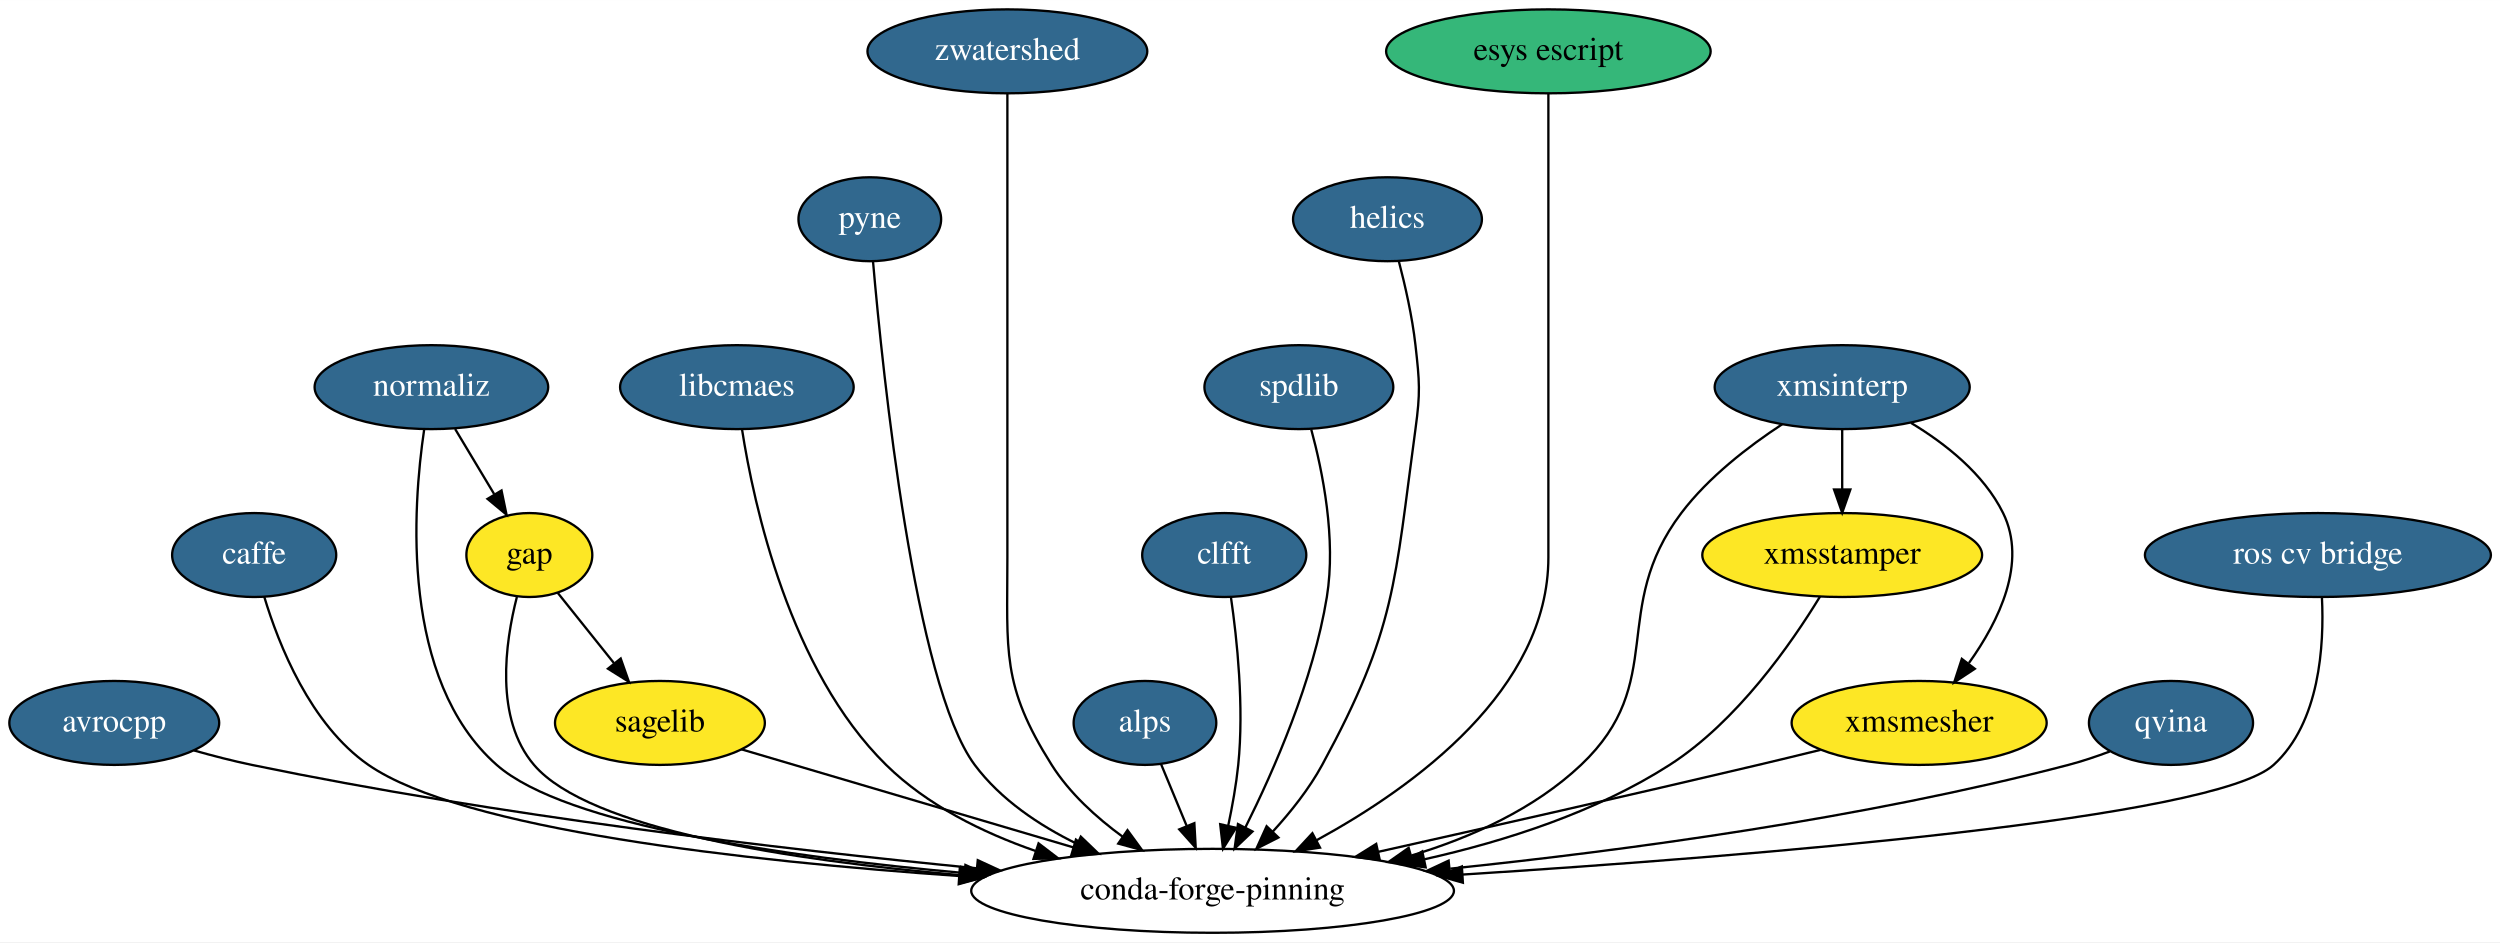
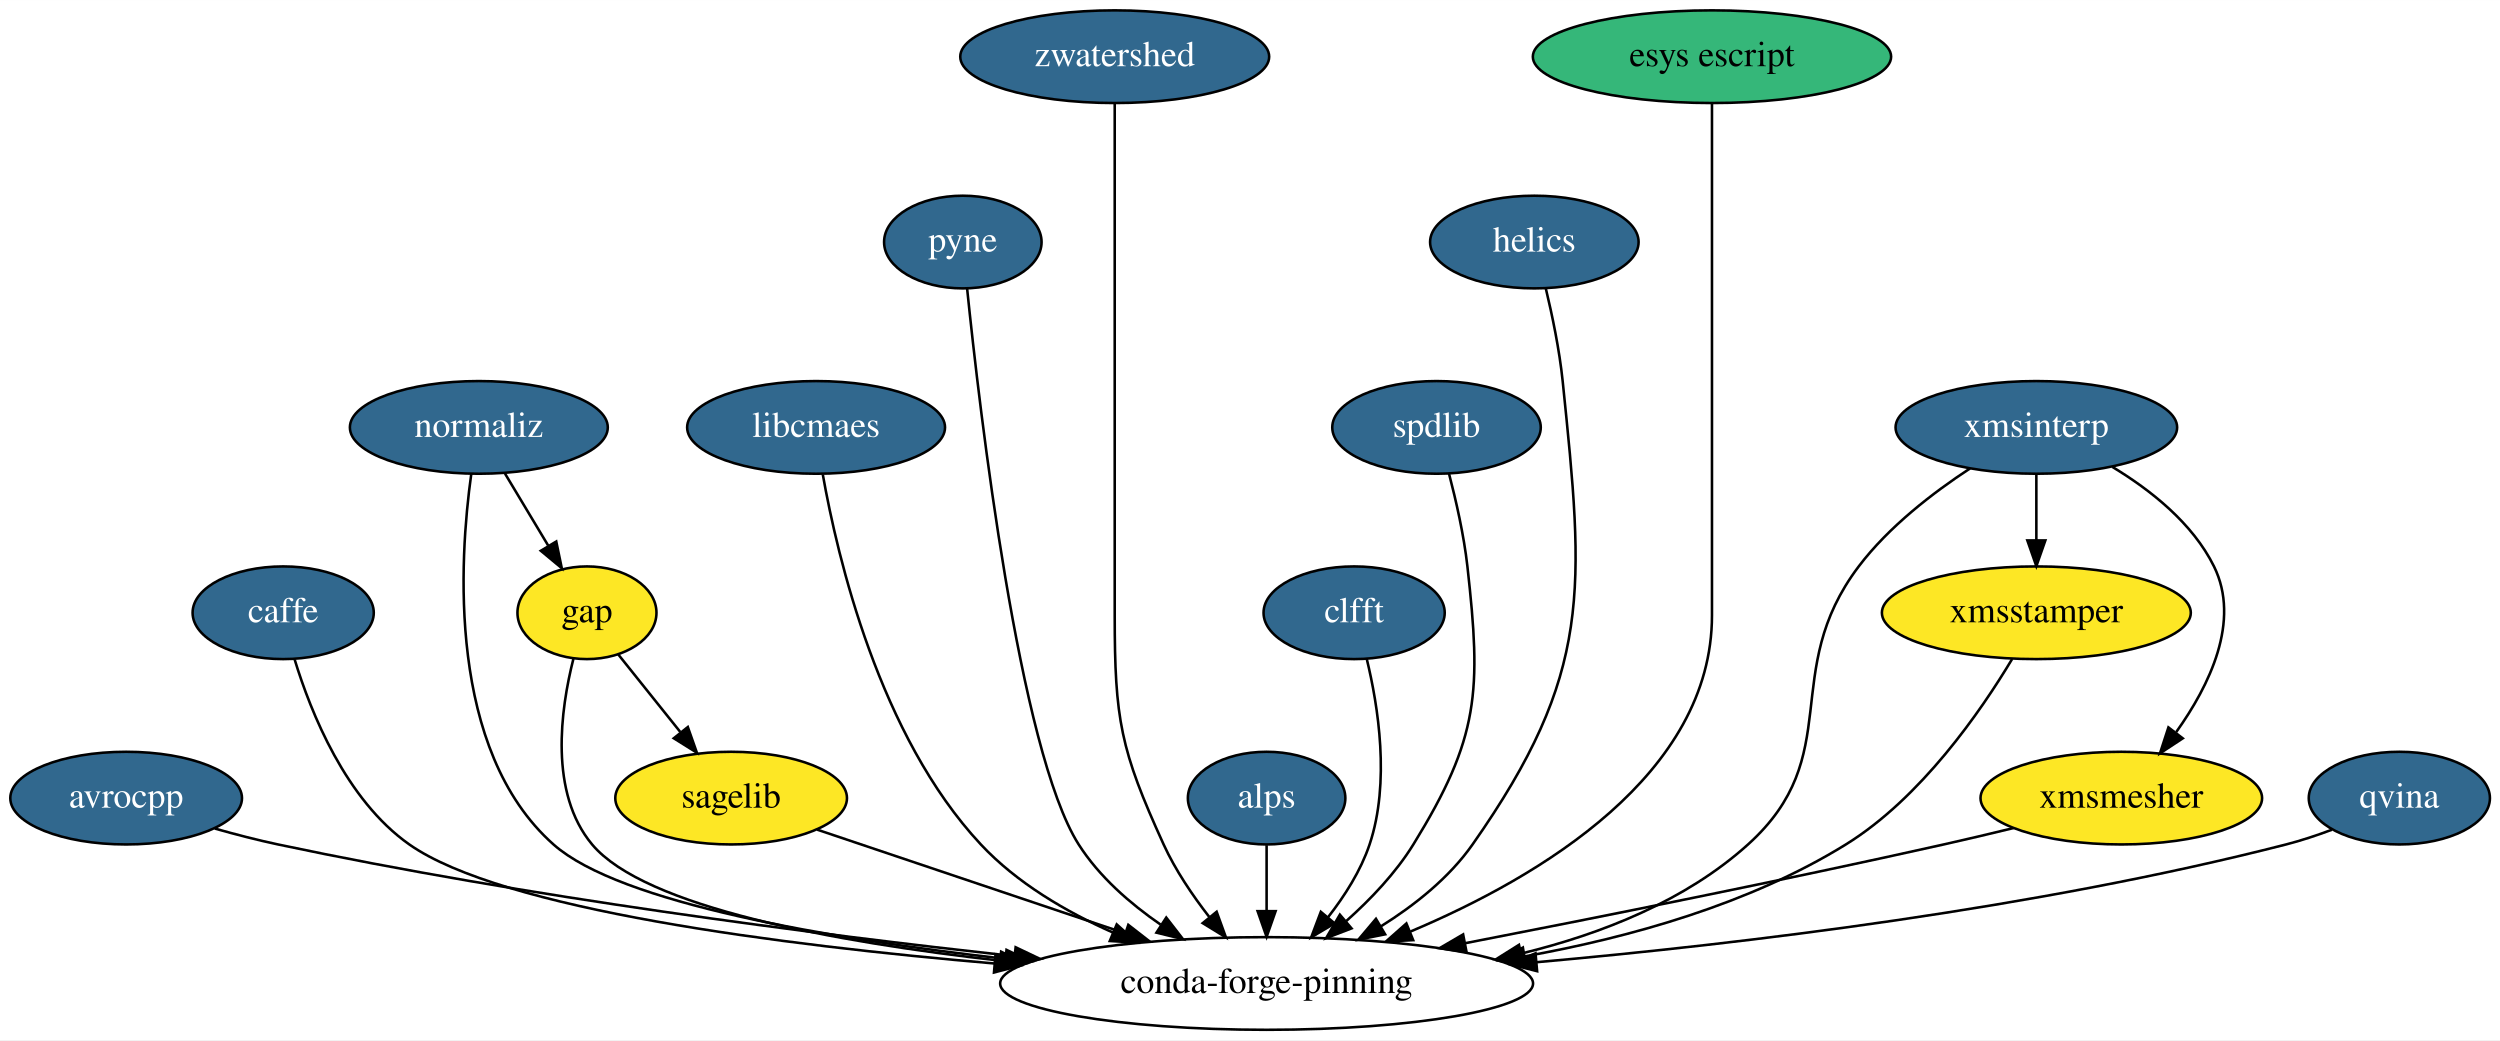
- <svg xmlns="http://www.w3.org/2000/svg" xmlns:xlink="http://www.w3.org/1999/xlink" width="1072pt" height="404pt" viewBox="0.00 0.00 1072.09 404.00">
+ <svg xmlns="http://www.w3.org/2000/svg" xmlns:xlink="http://www.w3.org/1999/xlink" width="971pt" height="404pt" viewBox="0.00 0.00 971.10 404.00">
  <g id="graph0" class="graph" transform="scale(1 1) rotate(0) translate(4 400)">
-     <polygon fill="white" stroke="transparent" points="-4,4 -4,-400 1068.09,-400 1068.09,4 -4,4" />
+     <polygon fill="white" stroke="transparent" points="-4,4 -4,-400 967.1,-400 967.1,4 -4,4" />
    <g id="node1" class="node">
      <g id="a_node1">
        <a xlink:href="https://github.com/conda-forge/avrocpp-feedstock/pull/8" xlink:title="avrocpp">
          <ellipse fill="#31688e" stroke="black" cx="45" cy="-90" rx="45" ry="18" />
          <text text-anchor="middle" x="45" y="-86.3" font-family="Times,serif" font-size="14.00" fill="white">avrocpp</text>
        </a>
      </g>
    </g>
    <g id="node2" class="node">
-       <ellipse fill="none" stroke="black" cx="516" cy="-18" rx="103.5" ry="18" />
-       <text text-anchor="middle" x="516" y="-14.3" font-family="Times,serif" font-size="14.00">conda-forge-pinning</text>
+       <ellipse fill="none" stroke="black" cx="488" cy="-18" rx="103.5" ry="18" />
+       <text text-anchor="middle" x="488" y="-14.3" font-family="Times,serif" font-size="14.00">conda-forge-pinning</text>
    </g>
    <g id="edge1" class="edge">
-       <path fill="none" stroke="black" d="M79.1,-78.22C87.2,-75.92 95.86,-73.69 104,-72 209.01,-50.25 331.04,-35.88 414.89,-27.66" />
-       <polygon fill="black" stroke="black" points="415.3,-31.14 424.92,-26.69 414.63,-24.17 415.3,-31.14" />
+       <path fill="none" stroke="black" d="M79.42,-78.18C87.43,-75.92 95.97,-73.7 104,-72 200.24,-51.6 311.79,-37.22 389.77,-28.63" />
+       <polygon fill="black" stroke="black" points="390.51,-32.07 400.07,-27.51 389.75,-25.11 390.51,-32.07" />
    </g>
    <g id="node3" class="node">
      <g id="a_node3">
        <a xlink:href="https://github.com/conda-forge/caffe-feedstock/pull/57" xlink:title="caffe">
-           <ellipse fill="#31688e" stroke="black" cx="105" cy="-162" rx="35.19" ry="18" />
-           <text text-anchor="middle" x="105" y="-158.3" font-family="Times,serif" font-size="14.00" fill="white">caffe</text>
+           <ellipse fill="#31688e" stroke="black" cx="106" cy="-162" rx="35.19" ry="18" />
+           <text text-anchor="middle" x="106" y="-158.3" font-family="Times,serif" font-size="14.00" fill="white">caffe</text>
        </a>
      </g>
    </g>
    <g id="edge2" class="edge">
-       <path fill="none" stroke="black" d="M109.31,-144.13C115.52,-123.52 129.07,-89.29 154,-72 193.99,-44.26 315.84,-30.74 407.2,-24.35" />
-       <polygon fill="black" stroke="black" points="407.6,-27.83 417.34,-23.67 407.13,-20.85 407.6,-27.83" />
+       <path fill="none" stroke="black" d="M110.46,-143.82C116.75,-123.23 130.32,-89.34 155,-72 190.9,-46.77 298.94,-32.91 382.32,-25.76" />
+       <polygon fill="black" stroke="black" points="382.69,-29.24 392.36,-24.92 382.1,-22.27 382.69,-29.24" />
    </g>
    <g id="node4" class="node">
      <g id="a_node4">
        <a xlink:href="https://github.com/conda-forge/gap-feedstock" xlink:title="gap">
-           <ellipse fill="#fde725" stroke="black" cx="223" cy="-162" rx="27" ry="18" />
-           <text text-anchor="middle" x="223" y="-158.3" font-family="Times,serif" font-size="14.00">gap</text>
+           <ellipse fill="#fde725" stroke="black" cx="224" cy="-162" rx="27" ry="18" />
+           <text text-anchor="middle" x="224" y="-158.3" font-family="Times,serif" font-size="14.00">gap</text>
        </a>
      </g>
    </g>
    <g id="edge3" class="edge">
-       <path fill="none" stroke="black" d="M217.66,-144.03C212.6,-124.29 208.04,-91.87 225,-72 248.6,-44.35 335.11,-31.07 407.73,-24.73" />
-       <polygon fill="black" stroke="black" points="408.2,-28.2 417.87,-23.88 407.62,-21.22 408.2,-28.2" />
+       <path fill="none" stroke="black" d="M218.73,-144.09C213.73,-124.4 209.24,-92.03 226,-72 246.43,-47.59 320.18,-34.13 384.25,-26.88" />
+       <polygon fill="black" stroke="black" points="384.87,-30.33 394.44,-25.77 384.12,-23.37 384.87,-30.33" />
    </g>
    <g id="node5" class="node">
      <g id="a_node5">
        <a xlink:href="https://github.com/conda-forge/sagelib-feedstock" xlink:title="sagelib">
-           <ellipse fill="#fde725" stroke="black" cx="279" cy="-90" rx="45" ry="18" />
-           <text text-anchor="middle" x="279" y="-86.3" font-family="Times,serif" font-size="14.00">sagelib</text>
+           <ellipse fill="#fde725" stroke="black" cx="280" cy="-90" rx="45" ry="18" />
+           <text text-anchor="middle" x="280" y="-86.3" font-family="Times,serif" font-size="14.00">sagelib</text>
        </a>
      </g>
    </g>
    <g id="edge4" class="edge">
-       <path fill="none" stroke="black" d="M235.15,-145.81C242.19,-137.02 251.22,-125.73 259.25,-115.69" />
-       <polygon fill="black" stroke="black" points="262.18,-117.62 265.7,-107.63 256.72,-113.25 262.18,-117.62" />
+       <path fill="none" stroke="black" d="M236.15,-145.81C243.19,-137.02 252.22,-125.73 260.25,-115.69" />
+       <polygon fill="black" stroke="black" points="263.18,-117.62 266.7,-107.63 257.72,-113.25 263.18,-117.62" />
    </g>
    <g id="edge5" class="edge">
-       <path fill="none" stroke="black" d="M313.97,-78.67C351.4,-67.62 411.44,-49.88 456.36,-36.61" />
-       <polygon fill="black" stroke="black" points="457.39,-39.96 465.99,-33.77 455.41,-33.25 457.39,-39.96" />
+       <path fill="none" stroke="black" d="M313.42,-77.75C345.57,-66.93 394.76,-50.38 432.75,-37.59" />
+       <polygon fill="black" stroke="black" points="434.28,-40.77 442.64,-34.27 432.05,-34.14 434.28,-40.77" />
    </g>
    <g id="node6" class="node">
      <g id="a_node6">
        <a xlink:href="https://github.com/conda-forge/libcmaes-feedstock/pull/12" xlink:title="libcmaes">
-           <ellipse fill="#31688e" stroke="black" cx="312" cy="-234" rx="50.09" ry="18" />
-           <text text-anchor="middle" x="312" y="-230.3" font-family="Times,serif" font-size="14.00" fill="white">libcmaes</text>
+           <ellipse fill="#31688e" stroke="black" cx="313" cy="-234" rx="50.09" ry="18" />
+           <text text-anchor="middle" x="313" y="-230.3" font-family="Times,serif" font-size="14.00" fill="white">libcmaes</text>
        </a>
      </g>
    </g>
    <g id="edge6" class="edge">
-       <path fill="none" stroke="black" d="M314.2,-215.94C319.25,-183.55 334.61,-112.71 376,-72 393.51,-54.78 417.17,-43.05 440.05,-35.1" />
-       <polygon fill="black" stroke="black" points="441.37,-38.35 449.79,-31.92 439.2,-31.7 441.37,-38.35" />
+       <path fill="none" stroke="black" d="M315.6,-215.75C321.28,-183.65 337.56,-114.18 377,-72 390.97,-57.05 410.04,-45.87 428.42,-37.73" />
+       <polygon fill="black" stroke="black" points="429.78,-40.95 437.65,-33.86 427.08,-34.5 429.78,-40.95" />
    </g>
    <g id="node7" class="node">
      <g id="a_node7">
        <a xlink:href="https://github.com/conda-forge/pyne-feedstock/pull/39" xlink:title="pyne">
-           <ellipse fill="#31688e" stroke="black" cx="369" cy="-306" rx="30.59" ry="18" />
-           <text text-anchor="middle" x="369" y="-302.3" font-family="Times,serif" font-size="14.00" fill="white">pyne</text>
+           <ellipse fill="#31688e" stroke="black" cx="370" cy="-306" rx="30.59" ry="18" />
+           <text text-anchor="middle" x="370" y="-302.3" font-family="Times,serif" font-size="14.00" fill="white">pyne</text>
        </a>
      </g>
    </g>
    <g id="edge7" class="edge">
-       <path fill="none" stroke="black" d="M370.39,-287.81C374.55,-239.97 388.25,-106.5 414,-72 425.08,-57.16 441.53,-46.11 458.01,-38.06" />
-       <polygon fill="black" stroke="black" points="459.49,-41.23 467.13,-33.89 456.58,-34.86 459.49,-41.23" />
+       <path fill="none" stroke="black" d="M371.66,-288C376.52,-240.64 391.88,-108.32 415,-72 422.92,-59.56 434.88,-49.1 446.85,-40.85" />
+       <polygon fill="black" stroke="black" points="449.02,-43.61 455.51,-35.24 445.21,-37.74 449.02,-43.61" />
    </g>
    <g id="node8" class="node">
      <g id="a_node8">
        <a xlink:href="https://github.com/conda-forge/zwatershed-feedstock/pull/15" xlink:title="zwatershed">
-           <ellipse fill="#31688e" stroke="black" cx="428" cy="-378" rx="60" ry="18" />
-           <text text-anchor="middle" x="428" y="-374.3" font-family="Times,serif" font-size="14.00" fill="white">zwatershed</text>
+           <ellipse fill="#31688e" stroke="black" cx="429" cy="-378" rx="60" ry="18" />
+           <text text-anchor="middle" x="429" y="-374.3" font-family="Times,serif" font-size="14.00" fill="white">zwatershed</text>
        </a>
      </g>
    </g>
    <g id="edge8" class="edge">
-       <path fill="none" stroke="black" d="M428,-359.95C428,-333.29 428,-280.11 428,-235 428,-235 428,-235 428,-161 428,-120.55 425.41,-106.2 447,-72 454.66,-59.87 466.13,-49.45 477.53,-41.13" />
-       <polygon fill="black" stroke="black" points="479.51,-44.02 485.76,-35.46 475.54,-38.25 479.51,-44.02" />
+       <path fill="none" stroke="black" d="M429,-359.95C429,-333.29 429,-280.11 429,-235 429,-235 429,-235 429,-161 429,-120.55 431.2,-108.79 448,-72 452.53,-62.09 459.16,-52.28 465.73,-43.83" />
+       <polygon fill="black" stroke="black" points="468.59,-45.86 472.2,-35.9 463.17,-41.44 468.59,-45.86" />
    </g>
    <g id="node9" class="node">
      <g id="a_node9">
        <a xlink:href="https://github.com/conda-forge/alps-feedstock/pull/30" xlink:title="alps">
-           <ellipse fill="#31688e" stroke="black" cx="487" cy="-90" rx="30.59" ry="18" />
-           <text text-anchor="middle" x="487" y="-86.3" font-family="Times,serif" font-size="14.00" fill="white">alps</text>
+           <ellipse fill="#31688e" stroke="black" cx="488" cy="-90" rx="30.59" ry="18" />
+           <text text-anchor="middle" x="488" y="-86.3" font-family="Times,serif" font-size="14.00" fill="white">alps</text>
        </a>
      </g>
    </g>
    <g id="edge9" class="edge">
-       <path fill="none" stroke="black" d="M493.87,-72.41C497.17,-64.45 501.2,-54.72 504.92,-45.76" />
-       <polygon fill="black" stroke="black" points="508.18,-47.02 508.77,-36.45 501.71,-44.35 508.18,-47.02" />
+       <path fill="none" stroke="black" d="M488,-71.7C488,-63.98 488,-54.71 488,-46.11" />
+       <polygon fill="black" stroke="black" points="491.5,-46.1 488,-36.1 484.5,-46.1 491.5,-46.1" />
    </g>
    <g id="node10" class="node">
      <g id="a_node10">
        <a xlink:href="https://github.com/conda-forge/clfft-feedstock/pull/10" xlink:title="clfft">
-           <ellipse fill="#31688e" stroke="black" cx="521" cy="-162" rx="35.19" ry="18" />
-           <text text-anchor="middle" x="521" y="-158.3" font-family="Times,serif" font-size="14.00" fill="white">clfft</text>
+           <ellipse fill="#31688e" stroke="black" cx="522" cy="-162" rx="35.19" ry="18" />
+           <text text-anchor="middle" x="522" y="-158.3" font-family="Times,serif" font-size="14.00" fill="white">clfft</text>
        </a>
      </g>
    </g>
    <g id="edge10" class="edge">
-       <path fill="none" stroke="black" d="M523.87,-143.91C526.48,-125.97 529.56,-96.96 527,-72 526.12,-63.46 524.47,-54.26 522.71,-45.96" />
-       <polygon fill="black" stroke="black" points="526.08,-45.03 520.46,-36.05 519.26,-46.57 526.08,-45.03" />
+       <path fill="none" stroke="black" d="M526.89,-144.11C531.34,-125.83 536.07,-96.08 528,-72 524.59,-61.83 518.38,-52.06 511.86,-43.73" />
+       <polygon fill="black" stroke="black" points="514.42,-41.35 505.32,-35.93 509.06,-45.84 514.42,-41.35" />
    </g>
    <g id="node11" class="node">
      <g id="a_node11">
        <a xlink:href="https://github.com/conda-forge/spdlib-feedstock/pull/16" xlink:title="spdlib">
-           <ellipse fill="#31688e" stroke="black" cx="553" cy="-234" rx="40.5" ry="18" />
-           <text text-anchor="middle" x="553" y="-230.3" font-family="Times,serif" font-size="14.00" fill="white">spdlib</text>
+           <ellipse fill="#31688e" stroke="black" cx="554" cy="-234" rx="40.5" ry="18" />
+           <text text-anchor="middle" x="554" y="-230.3" font-family="Times,serif" font-size="14.00" fill="white">spdlib</text>
        </a>
      </g>
    </g>
    <g id="edge11" class="edge">
-       <path fill="none" stroke="black" d="M558.3,-215.9C563.17,-197.95 569.05,-168.93 565,-144 559.2,-108.25 542.39,-69.85 530.07,-45.19" />
-       <polygon fill="black" stroke="black" points="533.11,-43.44 525.44,-36.13 526.88,-46.63 533.11,-43.44" />
+       <path fill="none" stroke="black" d="M558.87,-215.98C561.56,-205.67 564.64,-192.19 566,-180 571.43,-131.4 570.67,-113.62 545,-72 538.18,-60.95 528.45,-50.73 518.96,-42.27" />
+       <polygon fill="black" stroke="black" points="520.99,-39.4 511.1,-35.6 516.46,-44.74 520.99,-39.4" />
    </g>
    <g id="node12" class="node">
      <g id="a_node12">
        <a xlink:href="https://github.com/conda-forge/helics-feedstock/pull/18" xlink:title="helics">
-           <ellipse fill="#31688e" stroke="black" cx="591" cy="-306" rx="40.5" ry="18" />
-           <text text-anchor="middle" x="591" y="-302.3" font-family="Times,serif" font-size="14.00" fill="white">helics</text>
+           <ellipse fill="#31688e" stroke="black" cx="592" cy="-306" rx="40.5" ry="18" />
+           <text text-anchor="middle" x="592" y="-302.3" font-family="Times,serif" font-size="14.00" fill="white">helics</text>
        </a>
      </g>
    </g>
    <g id="edge12" class="edge">
-       <path fill="none" stroke="black" d="M595.87,-287.98C598.56,-277.67 601.64,-264.19 603,-252 604.78,-236.1 605.16,-231.85 603,-216 594.03,-150.19 594.74,-130.35 563,-72 557.42,-61.74 549.52,-51.81 541.78,-43.36" />
-       <polygon fill="black" stroke="black" points="544.23,-40.86 534.79,-36.06 539.17,-45.7 544.23,-40.86" />
+       <path fill="none" stroke="black" d="M596.46,-287.95C598.94,-277.63 601.75,-264.15 603,-252 611.32,-170.93 614.83,-138.7 568,-72 558.89,-59.02 545.5,-48.37 532.27,-40.11" />
+       <polygon fill="black" stroke="black" points="534.04,-37.09 523.65,-35.02 530.48,-43.12 534.04,-37.09" />
    </g>
    <g id="node13" class="node">
      <g id="a_node13">
        <a xlink:href="https://github.com/conda-forge/normaliz-feedstock/pull/19" xlink:title="normaliz">
-           <ellipse fill="#31688e" stroke="black" cx="181" cy="-234" rx="50.09" ry="18" />
-           <text text-anchor="middle" x="181" y="-230.3" font-family="Times,serif" font-size="14.00" fill="white">normaliz</text>
+           <ellipse fill="#31688e" stroke="black" cx="182" cy="-234" rx="50.09" ry="18" />
+           <text text-anchor="middle" x="182" y="-230.3" font-family="Times,serif" font-size="14.00" fill="white">normaliz</text>
        </a>
      </g>
    </g>
    <g id="edge13" class="edge">
-       <path fill="none" stroke="black" d="M177.91,-215.91C172.95,-182.47 167.61,-108.49 209,-72 238.41,-46.07 332.98,-32.51 409.47,-25.63" />
-       <polygon fill="black" stroke="black" points="410,-29.09 419.66,-24.74 409.39,-22.12 410,-29.09" />
+       <path fill="none" stroke="black" d="M179.06,-215.93C174.4,-182.54 169.66,-108.65 211,-72 236.83,-49.1 318.25,-35.35 386.18,-27.61" />
+       <polygon fill="black" stroke="black" points="386.97,-31.05 396.53,-26.47 386.2,-24.09 386.97,-31.05" />
    </g>
    <g id="edge14" class="edge">
-       <path fill="none" stroke="black" d="M191.17,-216.05C196.19,-207.68 202.36,-197.4 207.92,-188.13" />
-       <polygon fill="black" stroke="black" points="211.07,-189.68 213.22,-179.31 205.07,-186.08 211.07,-189.68" />
+       <path fill="none" stroke="black" d="M192.17,-216.05C197.19,-207.68 203.36,-197.4 208.92,-188.13" />
+       <polygon fill="black" stroke="black" points="212.07,-189.68 214.22,-179.31 206.07,-186.08 212.07,-189.68" />
    </g>
    <g id="node14" class="node">
      <g id="a_node14">
        <a xlink:href="https://github.com/conda-forge/esys-escript-feedstock" xlink:title="esys escript">
-           <ellipse fill="#35b779" stroke="black" cx="660" cy="-378" rx="69.59" ry="18" />
-           <text text-anchor="middle" x="660" y="-374.3" font-family="Times,serif" font-size="14.00">esys escript</text>
+           <ellipse fill="#35b779" stroke="black" cx="661" cy="-378" rx="69.59" ry="18" />
+           <text text-anchor="middle" x="661" y="-374.3" font-family="Times,serif" font-size="14.00">esys escript</text>
        </a>
      </g>
    </g>
    <g id="edge15" class="edge">
-       <path fill="none" stroke="black" d="M660,-359.95C660,-333.29 660,-280.11 660,-235 660,-235 660,-235 660,-161 660,-104.41 602.92,-62.79 560.64,-39.72" />
-       <polygon fill="black" stroke="black" points="562.07,-36.52 551.6,-34.95 558.8,-42.71 562.07,-36.52" />
+       <path fill="none" stroke="black" d="M661,-359.95C661,-333.29 661,-280.11 661,-235 661,-235 661,-235 661,-161 661,-99.31 594.46,-59.52 543.91,-38.19" />
+       <polygon fill="black" stroke="black" points="544.94,-34.83 534.36,-34.3 542.3,-41.32 544.94,-34.83" />
    </g>
    <g id="node15" class="node">
      <g id="a_node15">
        <a xlink:href="https://github.com/conda-forge/xmsinterp-feedstock/pull/6" xlink:title="xmsinterp">
-           <ellipse fill="#31688e" stroke="black" cx="786" cy="-234" rx="54.69" ry="18" />
-           <text text-anchor="middle" x="786" y="-230.3" font-family="Times,serif" font-size="14.00" fill="white">xmsinterp</text>
+           <ellipse fill="#31688e" stroke="black" cx="787" cy="-234" rx="54.69" ry="18" />
+           <text text-anchor="middle" x="787" y="-230.3" font-family="Times,serif" font-size="14.00" fill="white">xmsinterp</text>
        </a>
      </g>
    </g>
    <g id="edge16" class="edge">
-       <path fill="none" stroke="black" d="M760.25,-218.07C745.91,-208.67 728.66,-195.42 717,-180 685.84,-138.79 711.53,-107.51 674,-72 654.06,-53.13 627.2,-40.97 601.28,-33.14" />
-       <polygon fill="black" stroke="black" points="601.99,-29.7 591.41,-30.34 600.08,-36.43 601.99,-29.7" />
+       <path fill="none" stroke="black" d="M761.25,-218.07C746.91,-208.67 729.66,-195.42 718,-180 686.84,-138.79 713.36,-106.61 675,-72 650.81,-50.18 618.27,-37.27 587.11,-29.67" />
+       <polygon fill="black" stroke="black" points="587.59,-26.19 577.06,-27.38 586.03,-33.01 587.59,-26.19" />
    </g>
    <g id="node16" class="node">
      <g id="a_node16">
        <a xlink:href="https://github.com/conda-forge/xmsstamper-feedstock" xlink:title="xmsstamper">
-           <ellipse fill="#fde725" stroke="black" cx="786" cy="-162" rx="60" ry="18" />
-           <text text-anchor="middle" x="786" y="-158.3" font-family="Times,serif" font-size="14.00">xmsstamper</text>
+           <ellipse fill="#fde725" stroke="black" cx="787" cy="-162" rx="60" ry="18" />
+           <text text-anchor="middle" x="787" y="-158.3" font-family="Times,serif" font-size="14.00">xmsstamper</text>
        </a>
      </g>
    </g>
    <g id="edge17" class="edge">
-       <path fill="none" stroke="black" d="M786,-215.7C786,-207.98 786,-198.71 786,-190.11" />
-       <polygon fill="black" stroke="black" points="789.5,-190.1 786,-180.1 782.5,-190.1 789.5,-190.1" />
+       <path fill="none" stroke="black" d="M787,-215.7C787,-207.98 787,-198.71 787,-190.11" />
+       <polygon fill="black" stroke="black" points="790.5,-190.1 787,-180.1 783.5,-190.1 790.5,-190.1" />
    </g>
    <g id="node17" class="node">
      <g id="a_node17">
        <a xlink:href="https://github.com/conda-forge/xmsmesher-feedstock" xlink:title="xmsmesher">
-           <ellipse fill="#fde725" stroke="black" cx="819" cy="-90" rx="54.69" ry="18" />
-           <text text-anchor="middle" x="819" y="-86.3" font-family="Times,serif" font-size="14.00">xmsmesher</text>
+           <ellipse fill="#fde725" stroke="black" cx="820" cy="-90" rx="54.69" ry="18" />
+           <text text-anchor="middle" x="820" y="-86.3" font-family="Times,serif" font-size="14.00">xmsmesher</text>
        </a>
      </g>
    </g>
    <g id="edge18" class="edge">
-       <path fill="none" stroke="black" d="M815.51,-218.66C830.27,-209.76 846.72,-196.8 855,-180 865.45,-158.8 853.28,-133.78 840.34,-115.68" />
-       <polygon fill="black" stroke="black" points="842.87,-113.22 834.02,-107.39 837.3,-117.47 842.87,-113.22" />
+       <path fill="none" stroke="black" d="M816.51,-218.66C831.27,-209.76 847.72,-196.8 856,-180 866.45,-158.8 854.28,-133.78 841.34,-115.68" />
+       <polygon fill="black" stroke="black" points="843.87,-113.22 835.02,-107.39 838.3,-117.47 843.87,-113.22" />
    </g>
    <g id="edge19" class="edge">
-       <path fill="none" stroke="black" d="M776.51,-144.22C764.22,-124.04 740.92,-90.56 712,-72 680.68,-51.9 641.86,-39.36 607.05,-31.57" />
-       <polygon fill="black" stroke="black" points="607.38,-28.06 596.87,-29.4 605.92,-34.91 607.38,-28.06" />
+       <path fill="none" stroke="black" d="M777.61,-144.06C765.42,-123.72 742.22,-90.08 713,-72 675.72,-48.93 629.29,-35.89 588.3,-28.53" />
+       <polygon fill="black" stroke="black" points="588.73,-25.06 578.28,-26.83 587.55,-31.96 588.73,-25.06" />
    </g>
    <g id="edge20" class="edge">
-       <path fill="none" stroke="black" d="M776.7,-78.45C767.88,-76.28 758.64,-74.04 750,-72 695.43,-59.1 633.54,-45.11 587.13,-34.74" />
-       <polygon fill="black" stroke="black" points="587.69,-31.28 577.17,-32.52 586.17,-38.12 587.69,-31.28" />
+       <path fill="none" stroke="black" d="M778.11,-78.37C769.18,-76.19 759.79,-73.97 751,-72 688.66,-58.04 617.62,-43.83 565.1,-33.64" />
+       <polygon fill="black" stroke="black" points="565.67,-30.18 555.19,-31.72 564.34,-37.06 565.67,-30.18" />
    </g>
    <g id="node18" class="node">
      <g id="a_node18">
        <a xlink:href="https://github.com/conda-forge/qvina-feedstock/pull/3" xlink:title="qvina">
-           <ellipse fill="#31688e" stroke="black" cx="927" cy="-90" rx="35.19" ry="18" />
-           <text text-anchor="middle" x="927" y="-86.3" font-family="Times,serif" font-size="14.00" fill="white">qvina</text>
+           <ellipse fill="#31688e" stroke="black" cx="928" cy="-90" rx="35.19" ry="18" />
+           <text text-anchor="middle" x="928" y="-86.3" font-family="Times,serif" font-size="14.00" fill="white">qvina</text>
        </a>
      </g>
    </g>
    <g id="edge21" class="edge">
-       <path fill="none" stroke="black" d="M900.79,-77.77C895.01,-75.6 888.86,-73.53 883,-72 794.97,-48.95 692.26,-35.2 617.93,-27.5" />
-       <polygon fill="black" stroke="black" points="617.93,-23.98 607.63,-26.46 617.22,-30.95 617.93,-23.98" />
-     </g>
-     <g id="node19" class="node">
-       <g id="a_node19">
-         <a xlink:href="https://github.com/conda-forge/ros-cv-bridge-feedstock/pull/1" xlink:title="ros cv bridge">
-           <ellipse fill="#31688e" stroke="black" cx="990" cy="-162" rx="74.19" ry="18" />
-           <text text-anchor="middle" x="990" y="-158.3" font-family="Times,serif" font-size="14.00" fill="white">ros cv bridge</text>
-         </a>
-       </g>
-     </g>
-     <g id="edge22" class="edge">
-       <path fill="none" stroke="black" d="M991.73,-143.74C992.73,-123.39 990.87,-90.08 971,-72 945.75,-49.02 749.64,-33.02 623.25,-24.98" />
-       <polygon fill="black" stroke="black" points="623.34,-21.48 613.14,-24.34 622.9,-28.46 623.34,-21.48" />
+       <path fill="none" stroke="black" d="M901.81,-77.72C896.02,-75.56 889.87,-73.5 884,-72 787.02,-47.15 673.53,-33.47 592.96,-26.27" />
+       <polygon fill="black" stroke="black" points="593.08,-22.77 582.81,-25.38 592.46,-29.74 593.08,-22.77" />
    </g>
  </g>
</svg>
